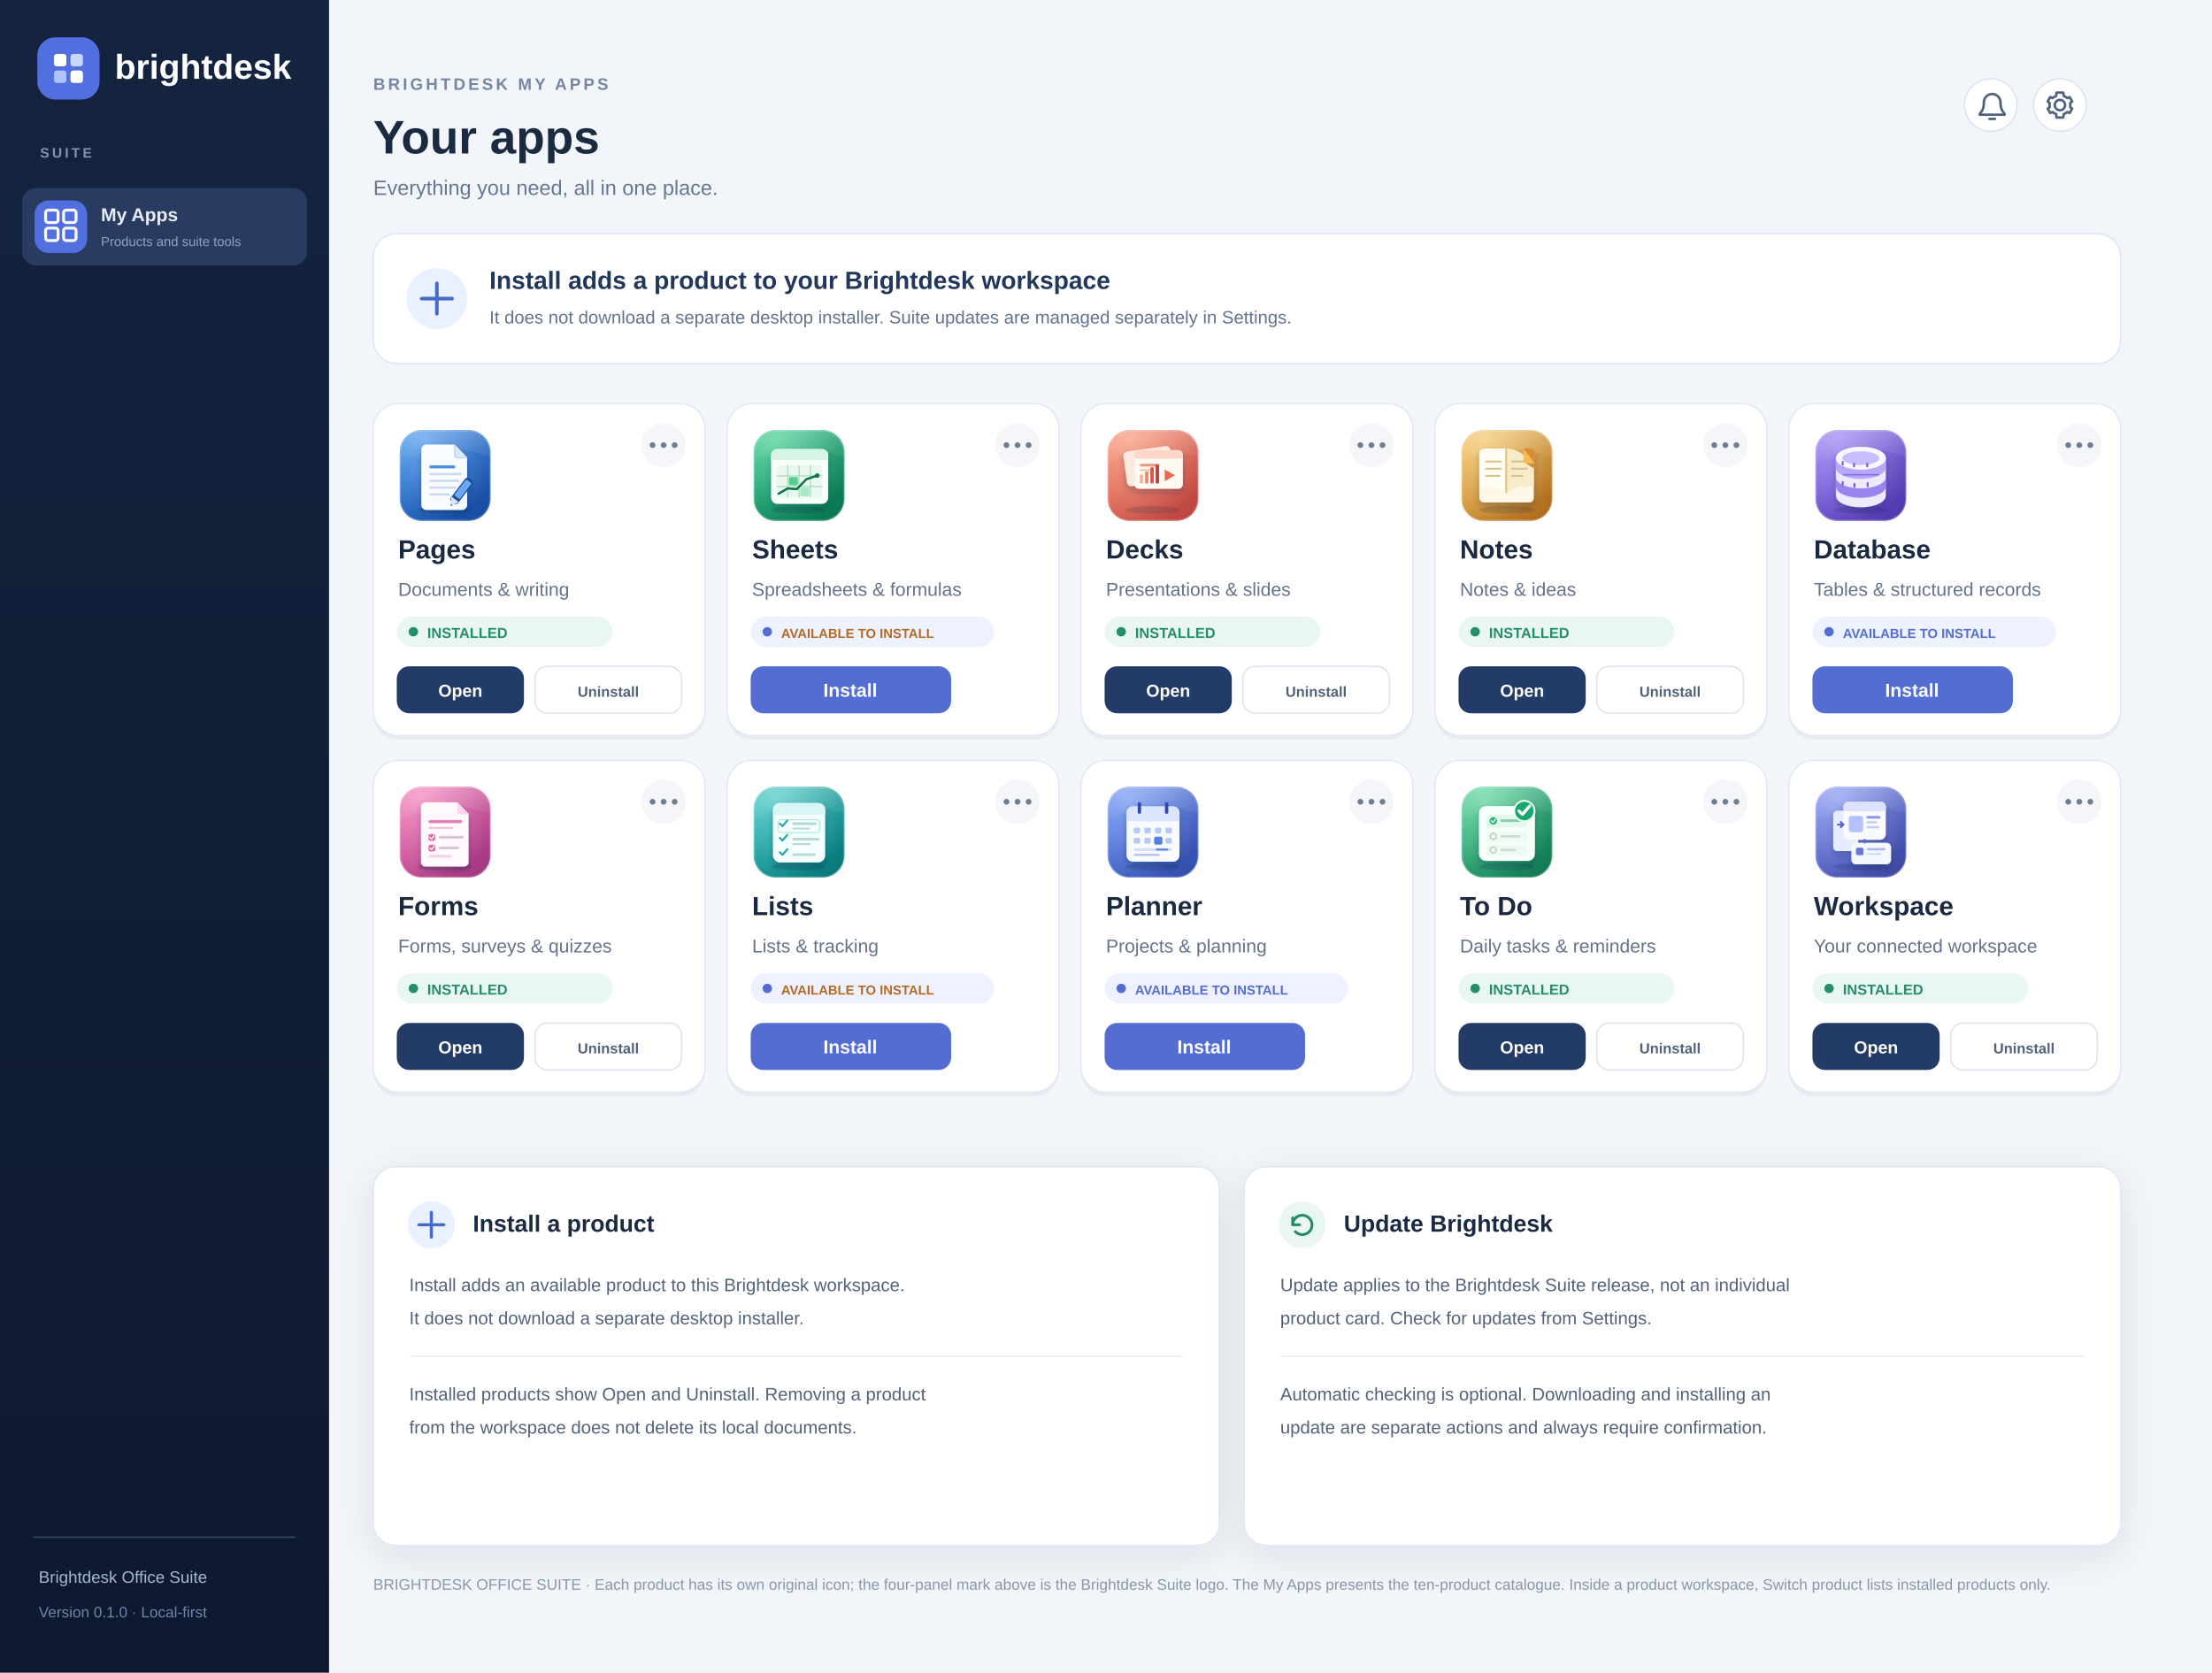
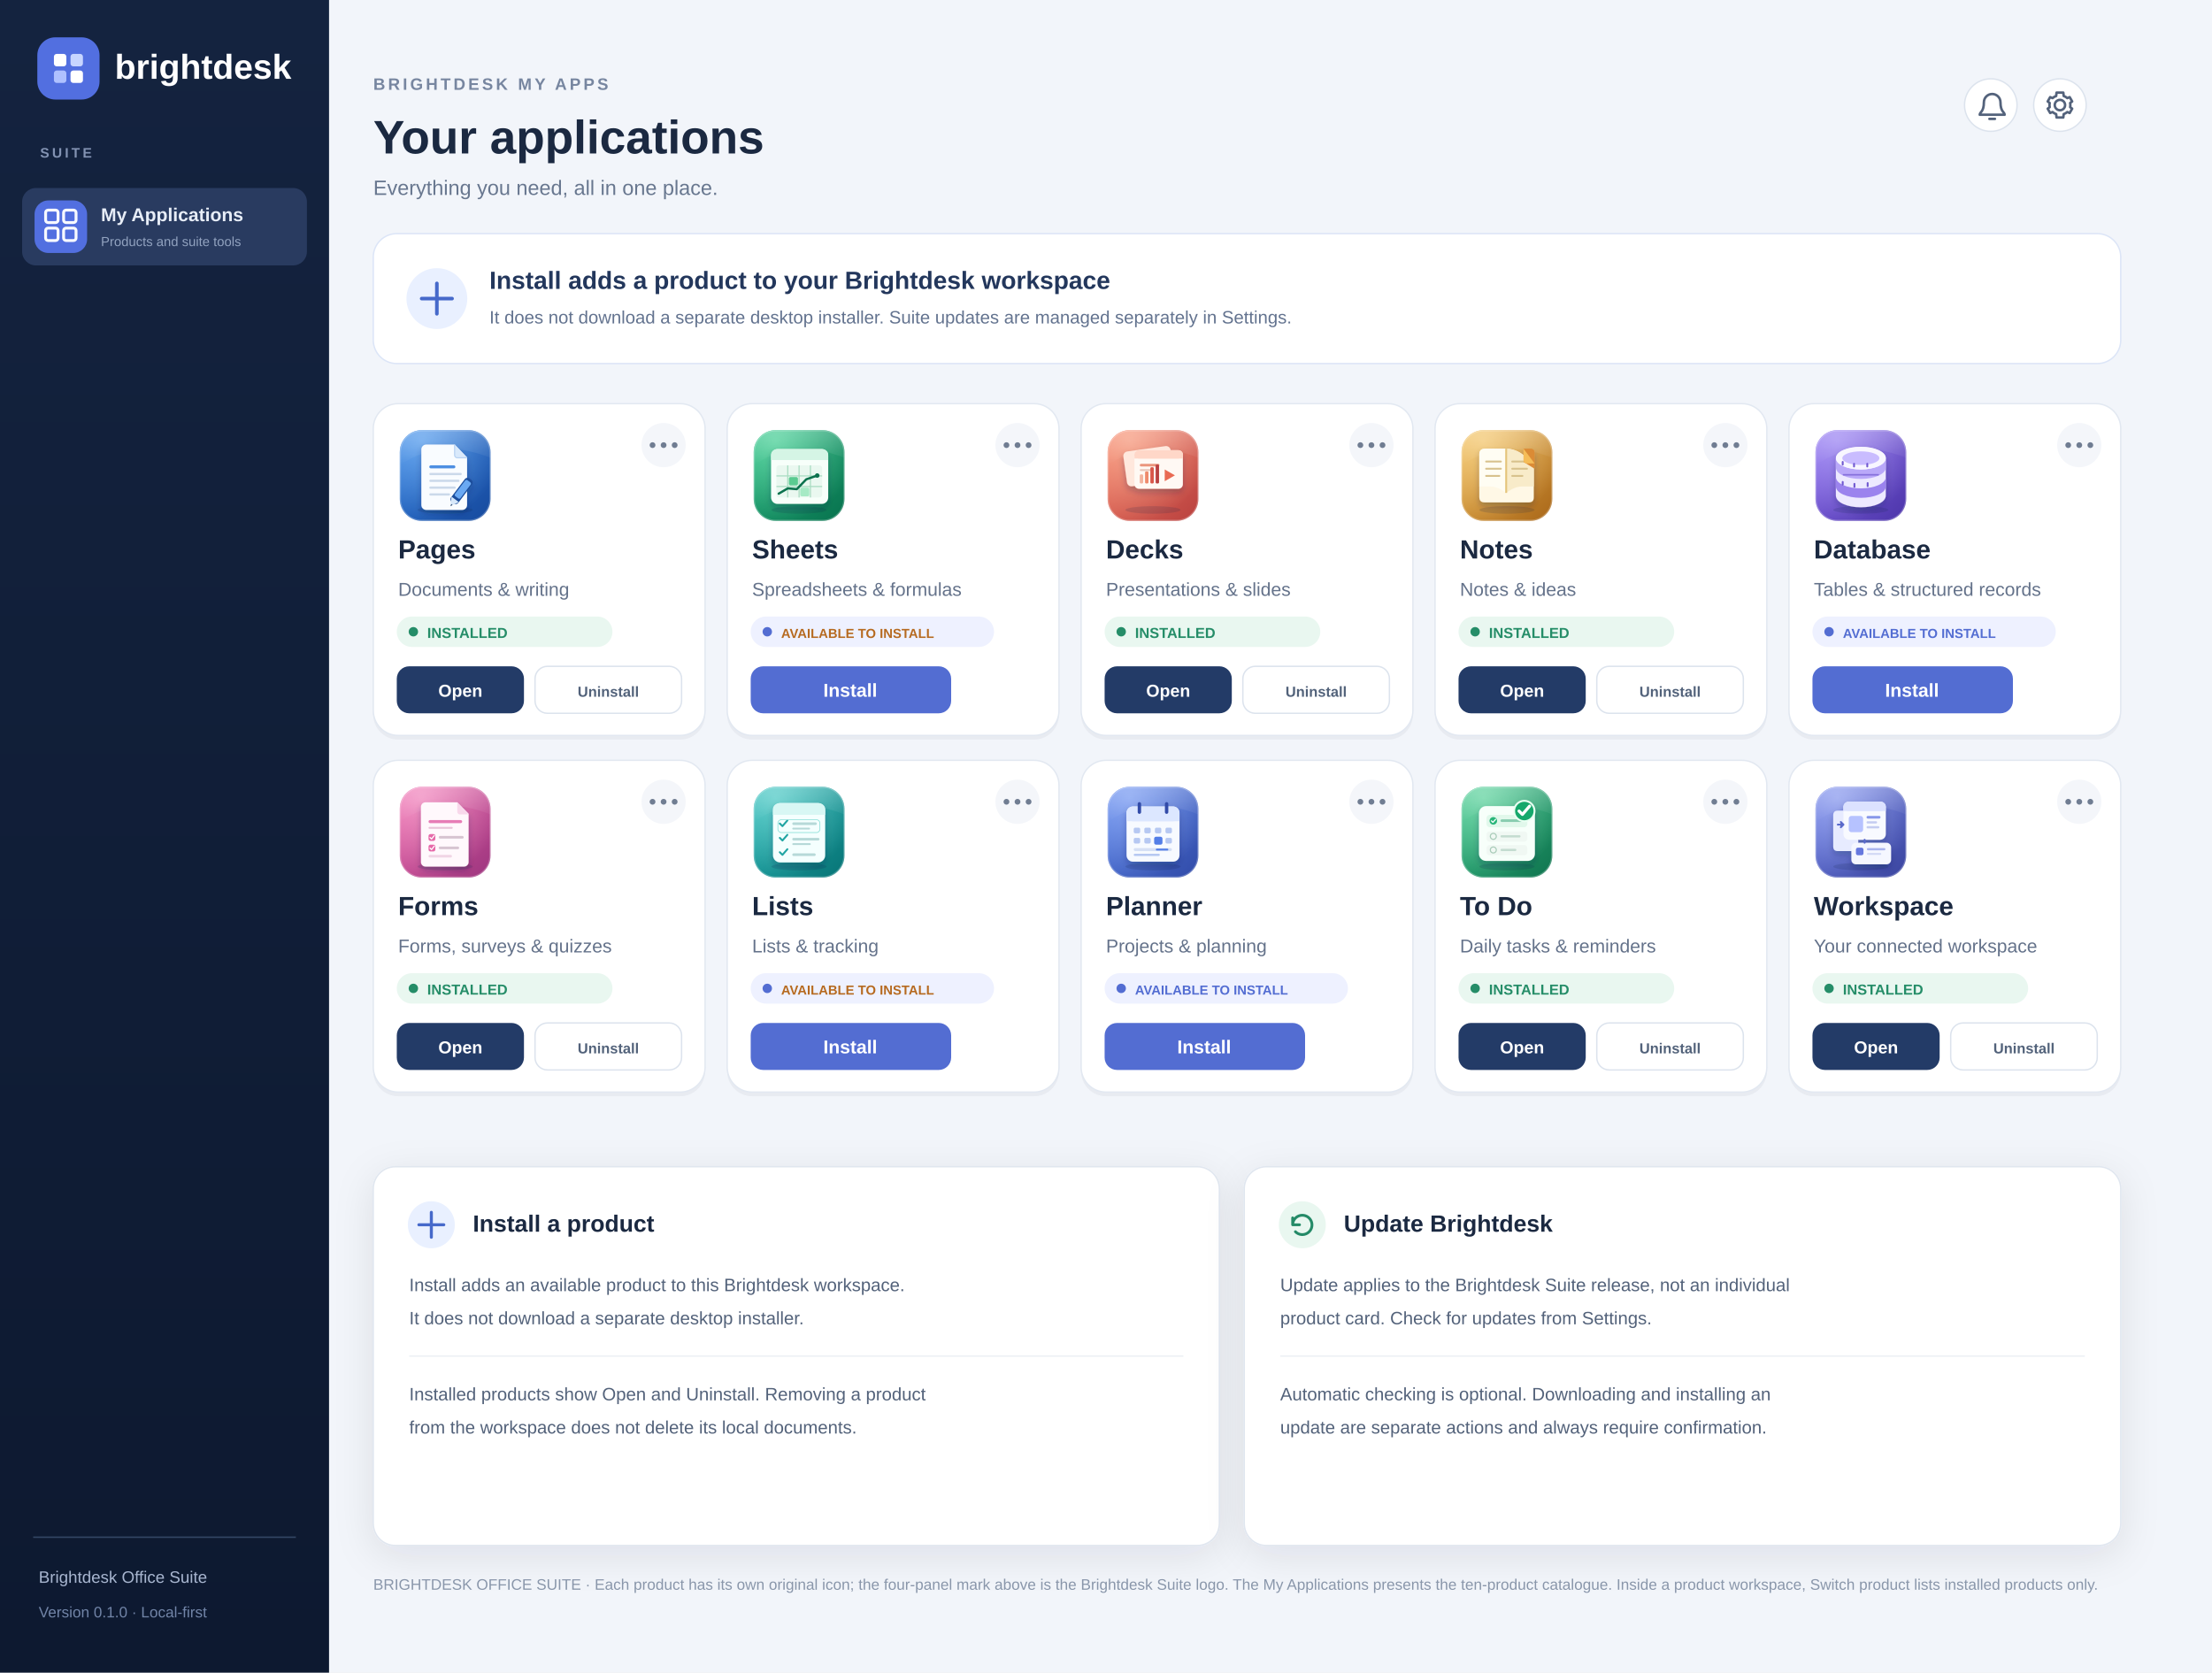
<svg xmlns="http://www.w3.org/2000/svg" width="1600" height="1210" viewBox="0 0 1600 1210" role="img" aria-labelledby="title desc">
  <defs>
    <linearGradient id="side" x1="0" y1="0" x2="0" y2="1">
      <stop stop-color="#14233F" />
      <stop offset="1" stop-color="#0D1930" />
    </linearGradient>
    <linearGradient id="banner" x1="0" y1="0" x2="1" y2="1">
      <stop stop-color="#E8F0FF" />
      <stop offset="1" stop-color="#F0ECFF" />
    </linearGradient>
    <filter id="shadow" x="-20%" y="-20%" width="140%" height="140%">
      <feDropShadow dx="0" dy="7" stdDeviation="14" flood-color="#1A2B4B" flood-opacity=".09" />
    </filter>
  </defs>
  <rect width="1600" height="1210" fill="#F2F5FA" />
  <rect width="238" height="1210" fill="url(#side)" />
  <rect x="27" y="27" width="45" height="45" rx="13" fill="#526FE0" />
  <rect x="39" y="39" width="9" height="9" rx="2" fill="#fff" />
  <rect x="51" y="39" width="9" height="9" rx="2" fill="#C7D5FF" />
  <rect x="39" y="51" width="9" height="9" rx="2" fill="#AFC1FF" />
  <rect x="51" y="51" width="9" height="9" rx="2" fill="#fff" />
  <text x="83" y="57" font-family="Arial, sans-serif" font-size="25" font-weight="700" fill="#FFFFFF">brightdesk</text>
  <text x="29" y="114" font-family="Arial, sans-serif" font-size="10" letter-spacing="2" font-weight="700" fill="#8292B2">SUITE</text>
-   <g id="sidebar-app-centre">
+   <g id="sidebar-applications">
    <rect x="16" y="136" width="206" height="56" rx="10" fill="#293B60" />
    <rect x="25" y="145" width="38" height="38" rx="10" fill="#526FE0" />
    <g fill="none" stroke="#F7F9FF" stroke-width="2.1">
      <rect x="33" y="152" width="9" height="9" rx="1.8" />
      <rect x="46" y="152" width="9" height="9" rx="1.8" />
      <rect x="33" y="165" width="9" height="9" rx="1.8" />
      <rect x="46" y="165" width="9" height="9" rx="1.8" />
    </g>
-     <text x="73" y="160" font-family="Arial, sans-serif" font-size="13.5" font-weight="700" fill="#E7EDF7">My Apps</text>
+     <text x="73" y="160" font-family="Arial, sans-serif" font-size="13.5" font-weight="700" fill="#E7EDF7">My Applications</text>
    <text x="73" y="178" font-family="Arial, sans-serif" font-size="9.5" fill="#91A2BF">Products and suite tools</text>
  </g>
  <path d="M24 1112h190" stroke="#344766" />
  <text x="28" y="1145" font-family="Arial, sans-serif" font-size="12" fill="#A8B6D0">Brightdesk Office Suite</text>
  <text x="28" y="1170" font-family="Arial, sans-serif" font-size="11" fill="#7184A7">Version 0.1.0 · Local-first</text>
  <text x="270" y="65" font-family="Arial, sans-serif" font-size="12" font-weight="700" letter-spacing="2" fill="#7786A0">BRIGHTDESK MY APPS</text>
-   <text x="270" y="111" font-family="Arial, sans-serif" font-size="34" font-weight="700" fill="#1B2941">Your apps</text>
+   <text x="270" y="111" font-family="Arial, sans-serif" font-size="34" font-weight="700" fill="#1B2941">Your applications</text>
  <text x="270" y="141" font-family="Arial, sans-serif" font-size="15" fill="#68778F">Everything you need, all in one place.</text>
  <circle cx="1440" cy="76" r="19" fill="#FFFFFF" stroke="#DCE3ED" />
  <g id="notifications-bell" transform="translate(1429 65)" fill="none" stroke="#53627B" stroke-width="1.8" stroke-linecap="round" stroke-linejoin="round">
    <path d="M18 9a6 6 0 0 0-12 0c0 7-3 7-3 9h18c0-2-3-2-3-9Z" />
    <path d="M10 21h4" />
  </g>
  <circle cx="1490" cy="76" r="19" fill="#FFFFFF" stroke="#DCE3ED" />
  <g id="settings-cogwheel" transform="translate(1478 64)" fill="none" stroke="#53627B" stroke-width="1.8" stroke-linecap="round" stroke-linejoin="round">
    <path d="M12 8.25a3.75 3.75 0 1 0 0 7.5 3.75 3.75 0 0 0 0-7.5Z" />
    <path d="M19.4 13.5a7.7 7.7 0 0 0 0-3l1.45-1.12-1.8-3.12-1.72.7a7.7 7.7 0 0 0-2.6-1.5L14.45 3h-4.9l-.28 2.46a7.7 7.7 0 0 0-2.6 1.5l-1.72-.7-1.8 3.12L4.6 10.5a7.7 7.7 0 0 0 0 3l-1.45 1.12 1.8 3.12 1.72-.7a7.7 7.7 0 0 0 2.6 1.5L9.55 21h4.9l.28-2.46a7.7 7.7 0 0 0 2.6-1.5l1.72.7 1.8-3.12L19.4 13.5Z" />
  </g>
  <rect x="270" y="169" width="1264" height="94" rx="17" fill="#FFFFFF" stroke="#DCE5F7" />
  <circle cx="316" cy="216" r="22" fill="#E9F0FF" />
  <path d="M316 205v22m-11-11h22" fill="none" stroke="#4669CA" stroke-width="2.6" stroke-linecap="round" />
  <text x="354" y="209" font-family="Arial, sans-serif" font-size="18" font-weight="700" fill="#23375C">Install adds a product to your Brightdesk workspace</text>
  <text x="354" y="234" font-family="Arial, sans-serif" font-size="13" fill="#63738F">It does not download a separate desktop installer. Suite updates are managed separately in Settings.</text>
  <g>
    <rect x="270" y="295" width="240" height="240" rx="18" fill="#14233F" opacity=".05" />
    <rect x="270" y="292" width="240" height="240" rx="18" fill="#FFFFFF" stroke="#E2E8F1" />
    <svg x="287" y="309" width="70" height="70" viewBox="0 0 256 256">
      <defs>
        <linearGradient id="pages-bg" x1="0" y1="0" x2="1" y2="1">
          <stop offset="0" stop-color="#2B76D8" />
          <stop offset="1" stop-color="#174A9D" />
        </linearGradient>
        <radialGradient id="pages-light" cx="24%" cy="12%" r="90%">
          <stop offset="0" stop-color="#8BC5FF" stop-opacity=".65" />
          <stop offset="1" stop-color="#8BC5FF" stop-opacity="0" />
        </radialGradient>
        <linearGradient id="pages-glass" x1="0" y1="0" x2="0" y2="1">
          <stop offset="0" stop-color="#fff" stop-opacity=".21" />
          <stop offset="1" stop-color="#fff" stop-opacity="0" />
        </linearGradient>
        <filter id="pages-shadow" x="-30%" y="-30%" width="160%" height="180%">
          <feDropShadow dx="0" dy="10" stdDeviation="9" flood-color="#10234A" flood-opacity=".24" />
        </filter>
      </defs>
      <rect x="8" y="8" width="240" height="240" rx="58" fill="url(#pages-bg)" />
      <rect x="8" y="8" width="240" height="240" rx="58" fill="url(#pages-light)" />
      <path d="M66 9h124a58 58 0 0 1 58 58v14C173 52 93 43 9 100V67A58 58 0 0 1 66 9z" fill="url(#pages-glass)" />
      <rect x="9.5" y="9.5" width="237" height="237" rx="56.5" fill="none" stroke="#fff" stroke-opacity=".26" stroke-width="3" />
      <ellipse cx="128" cy="219" rx="73" ry="10" fill="#10234A" opacity=".15" />
      <g filter="url(#pages-shadow)">
        <path d="M78 46h75l33 34v126a13 13 0 0 1-13 13H78a13 13 0 0 1-13-13V59a13 13 0 0 1 13-13z" fill="#F9FCFF" />
        <path d="M153 46v28a7 7 0 0 0 7 7h26z" fill="#D9E9FB" />
        <path d="M153 46v28a7 7 0 0 0 7 7h26" fill="none" stroke="#B7D2F2" stroke-width="3" />
        <rect x="86" y="101" width="69" height="8" rx="4" fill="#4D8FE2" />
        <rect x="86" y="121" width="86" height="6" rx="3" fill="#CBD9EA" />
        <rect x="86" y="139" width="80" height="6" rx="3" fill="#CBD9EA" />
        <rect x="86" y="157" width="70" height="6" rx="3" fill="#CBD9EA" />
        <rect x="86" y="175" width="55" height="6" rx="3" fill="#CBD9EA" />
        <g transform="rotate(37 171 171)">
          <rect x="158" y="130" width="24" height="78" rx="9" fill="#1C4E9C" />
          <rect x="161" y="137" width="18" height="53" rx="4" fill="#6BA9F3" />
          <path d="M158 197h24l-12 22z" fill="#D7E8FA" />
          <path d="M169 213h4l-2 6z" fill="#243D65" />
        </g>
      </g>
    </svg>
    <circle cx="480" cy="322" r="16" fill="#F4F6FA" />
    <circle cx="472" cy="322" r="2.1" fill="#707D92" />
    <circle cx="480" cy="322" r="2.1" fill="#707D92" />
    <circle cx="488" cy="322" r="2.1" fill="#707D92" />
    <text x="288" y="404" font-family="Arial, sans-serif" font-size="19" font-weight="700" fill="#1B2941">Pages</text>
    <text x="288" y="431" font-family="Arial, sans-serif" font-size="13.5" fill="#64728A">Documents &amp; writing</text>
    <rect x="287" y="446" width="156" height="22" rx="11" fill="#E9F7F0" />
    <circle cx="299" cy="457" r="3.4" fill="#258D68" />
    <text x="309" y="461.5" font-family="Arial, sans-serif" font-size="10.5" font-weight="700" fill="#258D68">INSTALLED</text>
    <rect x="287" y="482" width="92" height="34" rx="9" fill="#233B67" />
    <text x="333" y="504" text-anchor="middle" font-family="Arial, sans-serif" font-size="12.5" font-weight="700" fill="#FFFFFF">Open</text>
    <rect x="387" y="482" width="106" height="34" rx="9" fill="#FFFFFF" stroke="#DCE3ED" />
    <text x="440" y="504" text-anchor="middle" font-family="Arial, sans-serif" font-size="10.5" font-weight="700" fill="#52627A">Uninstall</text>
  </g>
  <g>
    <rect x="526" y="295" width="240" height="240" rx="18" fill="#14233F" opacity=".05" />
    <rect x="526" y="292" width="240" height="240" rx="18" fill="#FFFFFF" stroke="#E2E8F1" />
    <svg x="543" y="309" width="70" height="70" viewBox="0 0 256 256">
      <defs>
        <linearGradient id="sheets-bg" x1="0" y1="0" x2="1" y2="1">
          <stop offset="0" stop-color="#21AD78" />
          <stop offset="1" stop-color="#08724E" />
        </linearGradient>
        <radialGradient id="sheets-light" cx="24%" cy="12%" r="90%">
          <stop offset="0" stop-color="#83F0BF" stop-opacity=".65" />
          <stop offset="1" stop-color="#83F0BF" stop-opacity="0" />
        </radialGradient>
        <linearGradient id="sheets-glass" x1="0" y1="0" x2="0" y2="1">
          <stop offset="0" stop-color="#fff" stop-opacity=".21" />
          <stop offset="1" stop-color="#fff" stop-opacity="0" />
        </linearGradient>
        <filter id="sheets-shadow" x="-30%" y="-30%" width="160%" height="180%">
          <feDropShadow dx="0" dy="10" stdDeviation="9" flood-color="#10234A" flood-opacity=".24" />
        </filter>
      </defs>
      <rect x="8" y="8" width="240" height="240" rx="58" fill="url(#sheets-bg)" />
      <rect x="8" y="8" width="240" height="240" rx="58" fill="url(#sheets-light)" />
      <path d="M66 9h124a58 58 0 0 1 58 58v14C173 52 93 43 9 100V67A58 58 0 0 1 66 9z" fill="url(#sheets-glass)" />
      <rect x="9.5" y="9.5" width="237" height="237" rx="56.5" fill="none" stroke="#fff" stroke-opacity=".26" stroke-width="3" />
      <ellipse cx="128" cy="219" rx="73" ry="10" fill="#10234A" opacity=".15" />
      <g filter="url(#sheets-shadow)">
        <rect x="54" y="58" width="151" height="145" rx="17" fill="#F7FFFA" />
        <rect x="54" y="58" width="151" height="29" rx="17" fill="#D5F5E5" />
        <path d="M54 75v12h151V75" fill="#D5F5E5" />
        <rect x="68" y="101" width="121" height="85" rx="7" fill="#EAF8F0" />
        <path d="M98 101v85M128 101v85M158 101v85M68 129h121M68 157h121" stroke="#A9DCC1" stroke-width="3" />
        <rect x="101" y="132" width="24" height="22" rx="4" fill="#5ACB91" />
        <rect x="131" y="160" width="24" height="23" rx="4" fill="#A6EAC5" />
        <path d="M74 176l24-14 24 2 25-26 29-10" fill="none" stroke="#08724E" stroke-width="6" stroke-linecap="round" stroke-linejoin="round" />
        <circle cx="176" cy="128" r="6" fill="#08724E" />
      </g>
    </svg>
    <circle cx="736" cy="322" r="16" fill="#F4F6FA" />
    <circle cx="728" cy="322" r="2.1" fill="#707D92" />
    <circle cx="736" cy="322" r="2.1" fill="#707D92" />
    <circle cx="744" cy="322" r="2.1" fill="#707D92" />
    <text x="544" y="404" font-family="Arial, sans-serif" font-size="19" font-weight="700" fill="#1B2941">Sheets</text>
    <text x="544" y="431" font-family="Arial, sans-serif" font-size="13.5" fill="#64728A">Spreadsheets &amp; formulas</text>
    <rect x="543" y="446" width="176" height="22" rx="11" fill="#EEF1FF" />
    <circle cx="555" cy="457" r="3.4" fill="#536DD2" />
    <text x="565" y="461.5" font-family="Arial, sans-serif" font-size="9.5" font-weight="700" fill="#B66A20">AVAILABLE TO INSTALL</text>
    <rect x="543" y="482" width="145" height="34" rx="9" fill="#536DD2" />
    <text x="615" y="504" text-anchor="middle" font-family="Arial, sans-serif" font-size="13.5" font-weight="700" fill="#FFFFFF">Install</text>
  </g>
  <g>
    <rect x="782" y="295" width="240" height="240" rx="18" fill="#14233F" opacity=".05" />
    <rect x="782" y="292" width="240" height="240" rx="18" fill="#FFFFFF" stroke="#E2E8F1" />
    <svg x="799" y="309" width="70" height="70" viewBox="0 0 256 256">
      <defs>
        <linearGradient id="decks-bg" x1="0" y1="0" x2="1" y2="1">
          <stop offset="0" stop-color="#F17A62" />
          <stop offset="1" stop-color="#B9413F" />
        </linearGradient>
        <radialGradient id="decks-light" cx="24%" cy="12%" r="90%">
          <stop offset="0" stop-color="#FFC1A6" stop-opacity=".65" />
          <stop offset="1" stop-color="#FFC1A6" stop-opacity="0" />
        </radialGradient>
        <linearGradient id="decks-glass" x1="0" y1="0" x2="0" y2="1">
          <stop offset="0" stop-color="#fff" stop-opacity=".21" />
          <stop offset="1" stop-color="#fff" stop-opacity="0" />
        </linearGradient>
        <filter id="decks-shadow" x="-30%" y="-30%" width="160%" height="180%">
          <feDropShadow dx="0" dy="10" stdDeviation="9" flood-color="#10234A" flood-opacity=".24" />
        </filter>
      </defs>
      <rect x="8" y="8" width="240" height="240" rx="58" fill="url(#decks-bg)" />
      <rect x="8" y="8" width="240" height="240" rx="58" fill="url(#decks-light)" />
      <path d="M66 9h124a58 58 0 0 1 58 58v14C173 52 93 43 9 100V67A58 58 0 0 1 66 9z" fill="url(#decks-glass)" />
      <rect x="9.5" y="9.5" width="237" height="237" rx="56.5" fill="none" stroke="#fff" stroke-opacity=".26" stroke-width="3" />
      <ellipse cx="128" cy="219" rx="73" ry="10" fill="#10234A" opacity=".15" />
      <g filter="url(#decks-shadow)">
        <rect x="48" y="66" width="126" height="93" rx="12" fill="#FFE8DD" transform="rotate(-8 48 66)" />
        <rect x="79" y="61" width="128" height="102" rx="12" fill="#FFF9F4" />
        <rect x="79" y="61" width="128" height="22" rx="12" fill="#FFD7C8" />
        <path d="M79 72h128v11H79z" fill="#FFD7C8" />
        <rect x="93" y="97" width="52" height="7" rx="3.5" fill="#EB967D" />
        <rect x="93" y="111" width="38" height="5" rx="2.5" fill="#E8C6BA" />
        <path d="M159 143v-31l27 15.5z" fill="#E96B52" />
        <rect x="93" y="125" width="9" height="24" rx="3" fill="#F3B49F" />
        <rect x="107" y="117" width="9" height="32" rx="3" fill="#EE8A6C" />
        <rect x="121" y="106" width="9" height="43" rx="3" fill="#D95748" />
        <rect x="135" y="99" width="9" height="50" rx="3" fill="#B9413F" />
      </g>
    </svg>
    <circle cx="992" cy="322" r="16" fill="#F4F6FA" />
    <circle cx="984" cy="322" r="2.1" fill="#707D92" />
    <circle cx="992" cy="322" r="2.1" fill="#707D92" />
    <circle cx="1000" cy="322" r="2.1" fill="#707D92" />
    <text x="800" y="404" font-family="Arial, sans-serif" font-size="19" font-weight="700" fill="#1B2941">Decks</text>
    <text x="800" y="431" font-family="Arial, sans-serif" font-size="13.5" fill="#64728A">Presentations &amp; slides</text>
    <rect x="799" y="446" width="156" height="22" rx="11" fill="#E9F7F0" />
    <circle cx="811" cy="457" r="3.4" fill="#258D68" />
    <text x="821" y="461.5" font-family="Arial, sans-serif" font-size="10.5" font-weight="700" fill="#258D68">INSTALLED</text>
    <rect x="799" y="482" width="92" height="34" rx="9" fill="#233B67" />
    <text x="845" y="504" text-anchor="middle" font-family="Arial, sans-serif" font-size="12.5" font-weight="700" fill="#FFFFFF">Open</text>
    <rect x="899" y="482" width="106" height="34" rx="9" fill="#FFFFFF" stroke="#DCE3ED" />
    <text x="952" y="504" text-anchor="middle" font-family="Arial, sans-serif" font-size="10.5" font-weight="700" fill="#52627A">Uninstall</text>
  </g>
  <g>
    <rect x="1038" y="295" width="240" height="240" rx="18" fill="#14233F" opacity=".05" />
    <rect x="1038" y="292" width="240" height="240" rx="18" fill="#FFFFFF" stroke="#E2E8F1" />
    <svg x="1055" y="309" width="70" height="70" viewBox="0 0 256 256">
      <defs>
        <linearGradient id="notes-bg" x1="0" y1="0" x2="1" y2="1">
          <stop offset="0" stop-color="#EAB34F" />
          <stop offset="1" stop-color="#A96719" />
        </linearGradient>
        <radialGradient id="notes-light" cx="24%" cy="12%" r="90%">
          <stop offset="0" stop-color="#FFE2A0" stop-opacity=".65" />
          <stop offset="1" stop-color="#FFE2A0" stop-opacity="0" />
        </radialGradient>
        <linearGradient id="notes-glass" x1="0" y1="0" x2="0" y2="1">
          <stop offset="0" stop-color="#fff" stop-opacity=".21" />
          <stop offset="1" stop-color="#fff" stop-opacity="0" />
        </linearGradient>
        <filter id="notes-shadow" x="-30%" y="-30%" width="160%" height="180%">
          <feDropShadow dx="0" dy="10" stdDeviation="9" flood-color="#10234A" flood-opacity=".24" />
        </filter>
      </defs>
      <rect x="8" y="8" width="240" height="240" rx="58" fill="url(#notes-bg)" />
      <rect x="8" y="8" width="240" height="240" rx="58" fill="url(#notes-light)" />
      <path d="M66 9h124a58 58 0 0 1 58 58v14C173 52 93 43 9 100V67A58 58 0 0 1 66 9z" fill="url(#notes-glass)" />
      <rect x="9.5" y="9.5" width="237" height="237" rx="56.5" fill="none" stroke="#fff" stroke-opacity=".26" stroke-width="3" />
      <ellipse cx="128" cy="219" rx="73" ry="10" fill="#10234A" opacity=".15" />
      <g filter="url(#notes-shadow)">
        <path d="M55 72q0-15 15-15h55q26 0 48 18l26 20v91q0 13-13 13H69q-14 0-14-14z" fill="#FFF8E6" />
        <path d="M126 57v117q-22-17-42-17H55V72q0-15 15-15z" fill="#FFFDF3" />
        <path d="M126 57v117q22-17 42-17h31V95l-26-20q-22-18-47-18z" fill="#F8EBC9" />
        <path d="M126 57v117" stroke="#E5C47A" stroke-width="5" />
        <path d="M73 91h39M73 110h39M73 129h35M142 91h39M142 110h39M142 129h27" stroke="#D8C28D" stroke-width="5" stroke-linecap="round" />
        <path d="M172 57h20a9 9 0 0 1 9 9v44l-29-18z" fill="#DB8B36" />
        <path d="M172 57v31a8 8 0 0 0 8 8h21" fill="#F5BD58" />
      </g>
    </svg>
    <circle cx="1248" cy="322" r="16" fill="#F4F6FA" />
    <circle cx="1240" cy="322" r="2.1" fill="#707D92" />
    <circle cx="1248" cy="322" r="2.1" fill="#707D92" />
    <circle cx="1256" cy="322" r="2.1" fill="#707D92" />
    <text x="1056" y="404" font-family="Arial, sans-serif" font-size="19" font-weight="700" fill="#1B2941">Notes</text>
    <text x="1056" y="431" font-family="Arial, sans-serif" font-size="13.5" fill="#64728A">Notes &amp; ideas</text>
    <rect x="1055" y="446" width="156" height="22" rx="11" fill="#E9F7F0" />
    <circle cx="1067" cy="457" r="3.4" fill="#258D68" />
    <text x="1077" y="461.5" font-family="Arial, sans-serif" font-size="10.5" font-weight="700" fill="#258D68">INSTALLED</text>
    <rect x="1055" y="482" width="92" height="34" rx="9" fill="#233B67" />
    <text x="1101" y="504" text-anchor="middle" font-family="Arial, sans-serif" font-size="12.5" font-weight="700" fill="#FFFFFF">Open</text>
    <rect x="1155" y="482" width="106" height="34" rx="9" fill="#FFFFFF" stroke="#DCE3ED" />
    <text x="1208" y="504" text-anchor="middle" font-family="Arial, sans-serif" font-size="10.5" font-weight="700" fill="#52627A">Uninstall</text>
  </g>
  <g>
    <rect x="1294" y="295" width="240" height="240" rx="18" fill="#14233F" opacity=".05" />
    <rect x="1294" y="292" width="240" height="240" rx="18" fill="#FFFFFF" stroke="#E2E8F1" />
    <svg x="1311" y="309" width="70" height="70" viewBox="0 0 256 256">
      <defs>
        <linearGradient id="database-bg" x1="0" y1="0" x2="1" y2="1">
          <stop offset="0" stop-color="#8666E9" />
          <stop offset="1" stop-color="#4C35A9" />
        </linearGradient>
        <radialGradient id="database-light" cx="24%" cy="12%" r="90%">
          <stop offset="0" stop-color="#C0B2FF" stop-opacity=".65" />
          <stop offset="1" stop-color="#C0B2FF" stop-opacity="0" />
        </radialGradient>
        <linearGradient id="database-glass" x1="0" y1="0" x2="0" y2="1">
          <stop offset="0" stop-color="#fff" stop-opacity=".21" />
          <stop offset="1" stop-color="#fff" stop-opacity="0" />
        </linearGradient>
        <filter id="database-shadow" x="-30%" y="-30%" width="160%" height="180%">
          <feDropShadow dx="0" dy="10" stdDeviation="9" flood-color="#10234A" flood-opacity=".24" />
        </filter>
      </defs>
      <rect x="8" y="8" width="240" height="240" rx="58" fill="url(#database-bg)" />
      <rect x="8" y="8" width="240" height="240" rx="58" fill="url(#database-light)" />
      <path d="M66 9h124a58 58 0 0 1 58 58v14C173 52 93 43 9 100V67A58 58 0 0 1 66 9z" fill="url(#database-glass)" />
      <rect x="9.5" y="9.5" width="237" height="237" rx="56.5" fill="none" stroke="#fff" stroke-opacity=".26" stroke-width="3" />
      <ellipse cx="128" cy="219" rx="73" ry="10" fill="#10234A" opacity=".15" />
      <g filter="url(#database-shadow)">
        <path d="M62 82c0-17 30-30 66-30s66 13 66 30v99c0 18-30 31-66 31s-66-13-66-31z" fill="#EDE9FF" />
        <path d="M62 82c0 17 30 30 66 30s66-13 66-30v25c0 17-30 30-66 30s-66-13-66-30z" fill="#B9A8F9" />
        <path d="M62 132c0 17 30 30 66 30s66-13 66-30v25c0 17-30 30-66 30s-66-13-66-30z" fill="#9B83EE" />
        <ellipse cx="128" cy="82" rx="66" ry="30" fill="#F8F6FF" />
        <ellipse cx="128" cy="82" rx="49" ry="18" fill="#C9BCFF" />
        <path d="M80 92v7m30-2v7m35-7v7m-65 41v7m31-2v8m35-10v8" stroke="#7058D0" stroke-width="5" stroke-linecap="round" />
        <path d="M82 126h92" stroke="#7158CF" stroke-width="4" stroke-linecap="round" opacity=".7" />
      </g>
    </svg>
    <circle cx="1504" cy="322" r="16" fill="#F4F6FA" />
    <circle cx="1496" cy="322" r="2.1" fill="#707D92" />
    <circle cx="1504" cy="322" r="2.1" fill="#707D92" />
    <circle cx="1512" cy="322" r="2.1" fill="#707D92" />
    <text x="1312" y="404" font-family="Arial, sans-serif" font-size="19" font-weight="700" fill="#1B2941">Database</text>
    <text x="1312" y="431" font-family="Arial, sans-serif" font-size="13.5" fill="#64728A">Tables &amp; structured records</text>
    <rect x="1311" y="446" width="176" height="22" rx="11" fill="#EEF1FF" />
    <circle cx="1323" cy="457" r="3.4" fill="#536DD2" />
    <text x="1333" y="461.5" font-family="Arial, sans-serif" font-size="9.5" font-weight="700" fill="#536DD2">AVAILABLE TO INSTALL</text>
    <rect x="1311" y="482" width="145" height="34" rx="9" fill="#536DD2" />
    <text x="1383" y="504" text-anchor="middle" font-family="Arial, sans-serif" font-size="13.5" font-weight="700" fill="#FFFFFF">Install</text>
  </g>
  <g>
    <rect x="270" y="553" width="240" height="240" rx="18" fill="#14233F" opacity=".05" />
    <rect x="270" y="550" width="240" height="240" rx="18" fill="#FFFFFF" stroke="#E2E8F1" />
    <svg x="287" y="567" width="70" height="70" viewBox="0 0 256 256">
      <defs>
        <linearGradient id="forms-bg" x1="0" y1="0" x2="1" y2="1">
          <stop offset="0" stop-color="#E65FA5" />
          <stop offset="1" stop-color="#9D367F" />
        </linearGradient>
        <radialGradient id="forms-light" cx="24%" cy="12%" r="90%">
          <stop offset="0" stop-color="#FFB6DA" stop-opacity=".65" />
          <stop offset="1" stop-color="#FFB6DA" stop-opacity="0" />
        </radialGradient>
        <linearGradient id="forms-glass" x1="0" y1="0" x2="0" y2="1">
          <stop offset="0" stop-color="#fff" stop-opacity=".21" />
          <stop offset="1" stop-color="#fff" stop-opacity="0" />
        </linearGradient>
        <filter id="forms-shadow" x="-30%" y="-30%" width="160%" height="180%">
          <feDropShadow dx="0" dy="10" stdDeviation="9" flood-color="#10234A" flood-opacity=".24" />
        </filter>
      </defs>
      <rect x="8" y="8" width="240" height="240" rx="58" fill="url(#forms-bg)" />
      <rect x="8" y="8" width="240" height="240" rx="58" fill="url(#forms-light)" />
      <path d="M66 9h124a58 58 0 0 1 58 58v14C173 52 93 43 9 100V67A58 58 0 0 1 66 9z" fill="url(#forms-glass)" />
      <rect x="9.5" y="9.5" width="237" height="237" rx="56.5" fill="none" stroke="#fff" stroke-opacity=".26" stroke-width="3" />
      <ellipse cx="128" cy="219" rx="73" ry="10" fill="#10234A" opacity=".15" />
      <g filter="url(#forms-shadow)">
        <path d="M76 49h84l30 30v128a12 12 0 0 1-12 12H76a12 12 0 0 1-12-12V61a12 12 0 0 1 12-12z" fill="#FFF8FC" />
        <path d="M160 49v25a7 7 0 0 0 7 7h23" fill="#F8D8EB" />
        <rect x="84" y="96" width="89" height="8" rx="4" fill="#E77CB6" />
        <rect x="84" y="114" width="64" height="5" rx="2.5" fill="#E9C3D8" />
        <g>
          <rect x="84" y="133" width="18" height="18" rx="5" fill="#E66AA9" />
          <path d="m88 142 4 4 7-9" fill="none" stroke="#fff" stroke-width="3" stroke-linecap="round" stroke-linejoin="round" />
          <rect x="111" y="138" width="66" height="7" rx="3.5" fill="#D7C4D1" />
          <rect x="84" y="161" width="18" height="18" rx="5" fill="#E66AA9" />
          <path d="m88 170 4 4 7-9" fill="none" stroke="#fff" stroke-width="3" stroke-linecap="round" stroke-linejoin="round" />
          <rect x="111" y="166" width="54" height="7" rx="3.5" fill="#D7C4D1" />
        </g>
        <rect x="84" y="188" width="62" height="7" rx="3.5" fill="#F1D5E5" />
      </g>
    </svg>
    <circle cx="480" cy="580" r="16" fill="#F4F6FA" />
    <circle cx="472" cy="580" r="2.1" fill="#707D92" />
    <circle cx="480" cy="580" r="2.1" fill="#707D92" />
    <circle cx="488" cy="580" r="2.1" fill="#707D92" />
    <text x="288" y="662" font-family="Arial, sans-serif" font-size="19" font-weight="700" fill="#1B2941">Forms</text>
    <text x="288" y="689" font-family="Arial, sans-serif" font-size="13.5" fill="#64728A">Forms, surveys &amp; quizzes</text>
    <rect x="287" y="704" width="156" height="22" rx="11" fill="#E9F7F0" />
    <circle cx="299" cy="715" r="3.4" fill="#258D68" />
    <text x="309" y="719.5" font-family="Arial, sans-serif" font-size="10.5" font-weight="700" fill="#258D68">INSTALLED</text>
    <rect x="287" y="740" width="92" height="34" rx="9" fill="#233B67" />
    <text x="333" y="762" text-anchor="middle" font-family="Arial, sans-serif" font-size="12.5" font-weight="700" fill="#FFFFFF">Open</text>
    <rect x="387" y="740" width="106" height="34" rx="9" fill="#FFFFFF" stroke="#DCE3ED" />
    <text x="440" y="762" text-anchor="middle" font-family="Arial, sans-serif" font-size="10.5" font-weight="700" fill="#52627A">Uninstall</text>
  </g>
  <g>
    <rect x="526" y="553" width="240" height="240" rx="18" fill="#14233F" opacity=".05" />
    <rect x="526" y="550" width="240" height="240" rx="18" fill="#FFFFFF" stroke="#E2E8F1" />
    <svg x="543" y="567" width="70" height="70" viewBox="0 0 256 256">
      <defs>
        <linearGradient id="lists-bg" x1="0" y1="0" x2="1" y2="1">
          <stop offset="0" stop-color="#21AFAF" />
          <stop offset="1" stop-color="#087476" />
        </linearGradient>
        <radialGradient id="lists-light" cx="24%" cy="12%" r="90%">
          <stop offset="0" stop-color="#8CE7E2" stop-opacity=".65" />
          <stop offset="1" stop-color="#8CE7E2" stop-opacity="0" />
        </radialGradient>
        <linearGradient id="lists-glass" x1="0" y1="0" x2="0" y2="1">
          <stop offset="0" stop-color="#fff" stop-opacity=".21" />
          <stop offset="1" stop-color="#fff" stop-opacity="0" />
        </linearGradient>
        <filter id="lists-shadow" x="-30%" y="-30%" width="160%" height="180%">
          <feDropShadow dx="0" dy="10" stdDeviation="9" flood-color="#10234A" flood-opacity=".24" />
        </filter>
      </defs>
      <rect x="8" y="8" width="240" height="240" rx="58" fill="url(#lists-bg)" />
      <rect x="8" y="8" width="240" height="240" rx="58" fill="url(#lists-light)" />
      <path d="M66 9h124a58 58 0 0 1 58 58v14C173 52 93 43 9 100V67A58 58 0 0 1 66 9z" fill="url(#lists-glass)" />
      <rect x="9.5" y="9.5" width="237" height="237" rx="56.5" fill="none" stroke="#fff" stroke-opacity=".26" stroke-width="3" />
      <ellipse cx="128" cy="219" rx="73" ry="10" fill="#10234A" opacity=".15" />
      <g filter="url(#lists-shadow)">
        <rect x="59" y="51" width="138" height="157" rx="19" fill="#F4FFFE" />
        <rect x="59" y="51" width="138" height="31" rx="19" fill="#D8F7F4" />
        <path d="M59 70h138v12H59z" fill="#D8F7F4" />
        <g fill="none" stroke="#20A5A3" stroke-width="5" stroke-linecap="round" stroke-linejoin="round">
          <path d="m77 105 7 7 13-15m-20 46 7 7 13-15m-20 46 7 7 13-15" />
        </g>
        <g fill="#B6D9D8">
          <rect x="110" y="102" width="65" height="7" rx="3.5" />
          <rect x="110" y="116" width="47" height="5" rx="2.5" />
          <rect x="110" y="143" width="72" height="7" rx="3.5" />
          <rect x="110" y="157" width="49" height="5" rx="2.5" />
          <rect x="110" y="184" width="62" height="7" rx="3.5" />
        </g>
        <rect x="72" y="95" width="111" height="34" rx="9" fill="none" stroke="#8FE0DA" stroke-width="2" />
      </g>
    </svg>
    <circle cx="736" cy="580" r="16" fill="#F4F6FA" />
    <circle cx="728" cy="580" r="2.1" fill="#707D92" />
    <circle cx="736" cy="580" r="2.1" fill="#707D92" />
    <circle cx="744" cy="580" r="2.1" fill="#707D92" />
    <text x="544" y="662" font-family="Arial, sans-serif" font-size="19" font-weight="700" fill="#1B2941">Lists</text>
    <text x="544" y="689" font-family="Arial, sans-serif" font-size="13.5" fill="#64728A">Lists &amp; tracking</text>
    <rect x="543" y="704" width="176" height="22" rx="11" fill="#EEF1FF" />
    <circle cx="555" cy="715" r="3.4" fill="#536DD2" />
    <text x="565" y="719.5" font-family="Arial, sans-serif" font-size="9.5" font-weight="700" fill="#B66A20">AVAILABLE TO INSTALL</text>
    <rect x="543" y="740" width="145" height="34" rx="9" fill="#536DD2" />
    <text x="615" y="762" text-anchor="middle" font-family="Arial, sans-serif" font-size="13.5" font-weight="700" fill="#FFFFFF">Install</text>
  </g>
  <g>
    <rect x="782" y="553" width="240" height="240" rx="18" fill="#14233F" opacity=".05" />
    <rect x="782" y="550" width="240" height="240" rx="18" fill="#FFFFFF" stroke="#E2E8F1" />
    <svg x="799" y="567" width="70" height="70" viewBox="0 0 256 256">
      <defs>
        <linearGradient id="planner-bg" x1="0" y1="0" x2="1" y2="1">
          <stop offset="0" stop-color="#567FE5" />
          <stop offset="1" stop-color="#314BA8" />
        </linearGradient>
        <radialGradient id="planner-light" cx="24%" cy="12%" r="90%">
          <stop offset="0" stop-color="#A7C0FF" stop-opacity=".65" />
          <stop offset="1" stop-color="#A7C0FF" stop-opacity="0" />
        </radialGradient>
        <linearGradient id="planner-glass" x1="0" y1="0" x2="0" y2="1">
          <stop offset="0" stop-color="#fff" stop-opacity=".21" />
          <stop offset="1" stop-color="#fff" stop-opacity="0" />
        </linearGradient>
        <filter id="planner-shadow" x="-30%" y="-30%" width="160%" height="180%">
          <feDropShadow dx="0" dy="10" stdDeviation="9" flood-color="#10234A" flood-opacity=".24" />
        </filter>
      </defs>
      <rect x="8" y="8" width="240" height="240" rx="58" fill="url(#planner-bg)" />
      <rect x="8" y="8" width="240" height="240" rx="58" fill="url(#planner-light)" />
      <path d="M66 9h124a58 58 0 0 1 58 58v14C173 52 93 43 9 100V67A58 58 0 0 1 66 9z" fill="url(#planner-glass)" />
      <rect x="9.5" y="9.5" width="237" height="237" rx="56.5" fill="none" stroke="#fff" stroke-opacity=".26" stroke-width="3" />
      <ellipse cx="128" cy="219" rx="73" ry="10" fill="#10234A" opacity=".15" />
      <g filter="url(#planner-shadow)">
        <rect x="58" y="60" width="140" height="146" rx="17" fill="#F7FAFF" />
        <rect x="58" y="60" width="140" height="39" rx="17" fill="#DCE7FF" />
        <path d="M58 82h140v17H58z" fill="#DCE7FF" />
        <path d="M92 53v22m72-22v22" stroke="#314BA8" stroke-width="9" stroke-linecap="round" />
        <g fill="#B6C8F2">
          <rect x="77" y="116" width="17" height="15" rx="4" />
          <rect x="105" y="116" width="17" height="15" rx="4" />
          <rect x="133" y="116" width="17" height="15" rx="4" />
          <rect x="161" y="116" width="17" height="15" rx="4" />
          <rect x="77" y="143" width="17" height="15" rx="4" />
          <rect x="105" y="143" width="17" height="15" rx="4" />
          <rect x="161" y="143" width="17" height="15" rx="4" />
        </g>
        <rect x="131" y="140" width="22" height="21" rx="5" fill="#537EE7" />
        <rect x="77" y="170" width="101" height="8" rx="4" fill="#D6E0F5" />
        <rect x="77" y="185" width="69" height="6" rx="3" fill="#B6C8F2" />
        <path d="M138 174h28" stroke="#537EE7" stroke-width="5" stroke-linecap="round" />
      </g>
    </svg>
    <circle cx="992" cy="580" r="16" fill="#F4F6FA" />
    <circle cx="984" cy="580" r="2.1" fill="#707D92" />
    <circle cx="992" cy="580" r="2.1" fill="#707D92" />
    <circle cx="1000" cy="580" r="2.1" fill="#707D92" />
    <text x="800" y="662" font-family="Arial, sans-serif" font-size="19" font-weight="700" fill="#1B2941">Planner</text>
    <text x="800" y="689" font-family="Arial, sans-serif" font-size="13.5" fill="#64728A">Projects &amp; planning</text>
    <rect x="799" y="704" width="176" height="22" rx="11" fill="#EEF1FF" />
    <circle cx="811" cy="715" r="3.4" fill="#536DD2" />
    <text x="821" y="719.5" font-family="Arial, sans-serif" font-size="9.5" font-weight="700" fill="#536DD2">AVAILABLE TO INSTALL</text>
    <rect x="799" y="740" width="145" height="34" rx="9" fill="#536DD2" />
    <text x="871" y="762" text-anchor="middle" font-family="Arial, sans-serif" font-size="13.5" font-weight="700" fill="#FFFFFF">Install</text>
  </g>
  <g>
    <rect x="1038" y="553" width="240" height="240" rx="18" fill="#14233F" opacity=".05" />
    <rect x="1038" y="550" width="240" height="240" rx="18" fill="#FFFFFF" stroke="#E2E8F1" />
    <svg x="1055" y="567" width="70" height="70" viewBox="0 0 256 256">
      <defs>
        <linearGradient id="to-do-bg" x1="0" y1="0" x2="1" y2="1">
          <stop offset="0" stop-color="#32B981" />
          <stop offset="1" stop-color="#10744F" />
        </linearGradient>
        <radialGradient id="to-do-light" cx="24%" cy="12%" r="90%">
          <stop offset="0" stop-color="#9CF0C7" stop-opacity=".65" />
          <stop offset="1" stop-color="#9CF0C7" stop-opacity="0" />
        </radialGradient>
        <linearGradient id="to-do-glass" x1="0" y1="0" x2="0" y2="1">
          <stop offset="0" stop-color="#fff" stop-opacity=".21" />
          <stop offset="1" stop-color="#fff" stop-opacity="0" />
        </linearGradient>
        <filter id="to-do-shadow" x="-30%" y="-30%" width="160%" height="180%">
          <feDropShadow dx="0" dy="10" stdDeviation="9" flood-color="#10234A" flood-opacity=".24" />
        </filter>
      </defs>
      <rect x="8" y="8" width="240" height="240" rx="58" fill="url(#to-do-bg)" />
      <rect x="8" y="8" width="240" height="240" rx="58" fill="url(#to-do-light)" />
      <path d="M66 9h124a58 58 0 0 1 58 58v14C173 52 93 43 9 100V67A58 58 0 0 1 66 9z" fill="url(#to-do-glass)" />
      <rect x="9.5" y="9.5" width="237" height="237" rx="56.5" fill="none" stroke="#fff" stroke-opacity=".26" stroke-width="3" />
      <ellipse cx="128" cy="219" rx="73" ry="10" fill="#10234A" opacity=".15" />
      <g filter="url(#to-do-shadow)">
        <rect x="54" y="59" width="148" height="145" rx="19" fill="#F7FFFA" />
        <rect x="74" y="82" width="108" height="33" rx="9" fill="#E1F8EB" />
        <circle cx="92" cy="98" r="10" fill="#29B67A" />
        <path d="m87 98 4 4 7-8" fill="none" stroke="#fff" stroke-width="3" stroke-linecap="round" stroke-linejoin="round" />
        <rect x="111" y="94" width="57" height="7" rx="3.5" fill="#88CDB0" />
        <rect x="74" y="126" width="108" height="27" rx="8" fill="#F0F8F3" />
        <circle cx="92" cy="139" r="8" fill="none" stroke="#A9CCB9" stroke-width="3" />
        <rect x="111" y="136" width="53" height="6" rx="3" fill="#C4DCD0" />
        <rect x="74" y="162" width="108" height="27" rx="8" fill="#F0F8F3" />
        <circle cx="92" cy="175" r="8" fill="none" stroke="#A9CCB9" stroke-width="3" />
        <rect x="111" y="172" width="42" height="6" rx="3" fill="#C4DCD0" />
        <circle cx="174" cy="72" r="27" fill="#19A86C" stroke="#E9FFF2" stroke-width="5" />
        <path d="m160 72 9 9 19-22" fill="none" stroke="#fff" stroke-width="8" stroke-linecap="round" stroke-linejoin="round" />
      </g>
    </svg>
    <circle cx="1248" cy="580" r="16" fill="#F4F6FA" />
    <circle cx="1240" cy="580" r="2.1" fill="#707D92" />
    <circle cx="1248" cy="580" r="2.1" fill="#707D92" />
    <circle cx="1256" cy="580" r="2.1" fill="#707D92" />
    <text x="1056" y="662" font-family="Arial, sans-serif" font-size="19" font-weight="700" fill="#1B2941">To Do</text>
    <text x="1056" y="689" font-family="Arial, sans-serif" font-size="13.5" fill="#64728A">Daily tasks &amp; reminders</text>
    <rect x="1055" y="704" width="156" height="22" rx="11" fill="#E9F7F0" />
    <circle cx="1067" cy="715" r="3.4" fill="#258D68" />
    <text x="1077" y="719.5" font-family="Arial, sans-serif" font-size="10.5" font-weight="700" fill="#258D68">INSTALLED</text>
    <rect x="1055" y="740" width="92" height="34" rx="9" fill="#233B67" />
    <text x="1101" y="762" text-anchor="middle" font-family="Arial, sans-serif" font-size="12.5" font-weight="700" fill="#FFFFFF">Open</text>
    <rect x="1155" y="740" width="106" height="34" rx="9" fill="#FFFFFF" stroke="#DCE3ED" />
    <text x="1208" y="762" text-anchor="middle" font-family="Arial, sans-serif" font-size="10.5" font-weight="700" fill="#52627A">Uninstall</text>
  </g>
  <g>
    <rect x="1294" y="553" width="240" height="240" rx="18" fill="#14233F" opacity=".05" />
    <rect x="1294" y="550" width="240" height="240" rx="18" fill="#FFFFFF" stroke="#E2E8F1" />
    <svg x="1311" y="567" width="70" height="70" viewBox="0 0 256 256">
      <defs>
        <linearGradient id="workspace-bg" x1="0" y1="0" x2="1" y2="1">
          <stop offset="0" stop-color="#6778DF" />
          <stop offset="1" stop-color="#3B459F" />
        </linearGradient>
        <radialGradient id="workspace-light" cx="24%" cy="12%" r="90%">
          <stop offset="0" stop-color="#B7C4FF" stop-opacity=".65" />
          <stop offset="1" stop-color="#B7C4FF" stop-opacity="0" />
        </radialGradient>
        <linearGradient id="workspace-glass" x1="0" y1="0" x2="0" y2="1">
          <stop offset="0" stop-color="#fff" stop-opacity=".21" />
          <stop offset="1" stop-color="#fff" stop-opacity="0" />
        </linearGradient>
        <filter id="workspace-shadow" x="-30%" y="-30%" width="160%" height="180%">
          <feDropShadow dx="0" dy="10" stdDeviation="9" flood-color="#10234A" flood-opacity=".24" />
        </filter>
      </defs>
      <rect x="8" y="8" width="240" height="240" rx="58" fill="url(#workspace-bg)" />
      <rect x="8" y="8" width="240" height="240" rx="58" fill="url(#workspace-light)" />
      <path d="M66 9h124a58 58 0 0 1 58 58v14C173 52 93 43 9 100V67A58 58 0 0 1 66 9z" fill="url(#workspace-glass)" />
      <rect x="9.5" y="9.5" width="237" height="237" rx="56.5" fill="none" stroke="#fff" stroke-opacity=".26" stroke-width="3" />
      <ellipse cx="128" cy="219" rx="73" ry="10" fill="#10234A" opacity=".15" />
      <g filter="url(#workspace-shadow)">
        <path d="M55 83q0-12 12-12h54v107H67q-12 0-12-12z" fill="#E7EBFF" />
        <rect x="82" y="47" width="112" height="101" rx="15" fill="#F8FAFF" />
        <rect x="82" y="47" width="112" height="25" rx="15" fill="#DCE2FF" />
        <path d="M82 60h112v12H82z" fill="#DCE2FF" />
        <rect x="96" y="85" width="38" height="43" rx="7" fill="#B6C2FF" />
        <rect x="143" y="85" width="37" height="7" rx="3.5" fill="#8797E9" />
        <rect x="143" y="99" width="28" height="6" rx="3" fill="#C4CCF1" />
        <rect x="143" y="112" width="34" height="6" rx="3" fill="#C4CCF1" />
        <rect x="103" y="156" width="105" height="57" rx="12" fill="#F5F7FF" />
        <rect x="115" y="169" width="20" height="20" rx="5" fill="#6678DE" />
        <rect x="144" y="170" width="49" height="6" rx="3" fill="#AAB5EE" />
        <rect x="144" y="183" width="38" height="5" rx="2.5" fill="#D1D8F5" />
        <path d="M67 108h15m-7-7 7 7-7 7M138 148v8" stroke="#5A6ACC" stroke-width="5" stroke-linecap="round" stroke-linejoin="round" />
      </g>
    </svg>
    <circle cx="1504" cy="580" r="16" fill="#F4F6FA" />
    <circle cx="1496" cy="580" r="2.1" fill="#707D92" />
    <circle cx="1504" cy="580" r="2.1" fill="#707D92" />
    <circle cx="1512" cy="580" r="2.1" fill="#707D92" />
    <text x="1312" y="662" font-family="Arial, sans-serif" font-size="19" font-weight="700" fill="#1B2941">Workspace</text>
    <text x="1312" y="689" font-family="Arial, sans-serif" font-size="13.5" fill="#64728A">Your connected workspace</text>
    <rect x="1311" y="704" width="156" height="22" rx="11" fill="#E9F7F0" />
    <circle cx="1323" cy="715" r="3.4" fill="#258D68" />
    <text x="1333" y="719.5" font-family="Arial, sans-serif" font-size="10.5" font-weight="700" fill="#258D68">INSTALLED</text>
    <rect x="1311" y="740" width="92" height="34" rx="9" fill="#233B67" />
    <text x="1357" y="762" text-anchor="middle" font-family="Arial, sans-serif" font-size="12.5" font-weight="700" fill="#FFFFFF">Open</text>
    <rect x="1411" y="740" width="106" height="34" rx="9" fill="#FFFFFF" stroke="#DCE3ED" />
    <text x="1464" y="762" text-anchor="middle" font-family="Arial, sans-serif" font-size="10.5" font-weight="700" fill="#52627A">Uninstall</text>
  </g>
  <g filter="url(#shadow)">
    <rect x="270" y="844" width="612" height="274" rx="16" fill="#FFFFFF" stroke="#E0E6EF" />
  </g>
  <circle cx="312" cy="886" r="17" fill="#E9F0FF" />
  <path d="M312 877v18m-9-9h18" stroke="#4669CA" stroke-width="2.2" stroke-linecap="round" />
  <text x="342" y="891" font-family="Arial, sans-serif" font-size="17" font-weight="700" fill="#1B2941">Install a product</text>
  <text x="296" y="934" font-family="Arial, sans-serif" font-size="13" fill="#53627A">Install adds an available product to this Brightdesk workspace.</text>
  <text x="296" y="958" font-family="Arial, sans-serif" font-size="13" fill="#53627A">It does not download a separate desktop installer.</text>
  <path d="M296 981h560" stroke="#EDF0F5" />
  <text x="296" y="1013" font-family="Arial, sans-serif" font-size="13" fill="#53627A">Installed products show Open and Uninstall. Removing a product</text>
  <text x="296" y="1037" font-family="Arial, sans-serif" font-size="13" fill="#53627A">from the workspace does not delete its local documents.</text>
  <g filter="url(#shadow)">
    <rect x="900" y="844" width="634" height="274" rx="16" fill="#FFFFFF" stroke="#E0E6EF" />
  </g>
  <circle cx="942" cy="886" r="17" fill="#E9F7F0" />
  <path d="M935 886a7 7 0 1 1 2 5m-2-5h5m-5 0v-5" fill="none" stroke="#248A67" stroke-width="2" stroke-linecap="round" stroke-linejoin="round" />
  <text x="972" y="891" font-family="Arial, sans-serif" font-size="17" font-weight="700" fill="#1B2941">Update Brightdesk</text>
  <text x="926" y="934" font-family="Arial, sans-serif" font-size="13" fill="#53627A">Update applies to the Brightdesk Suite release, not an individual</text>
  <text x="926" y="958" font-family="Arial, sans-serif" font-size="13" fill="#53627A">product card. Check for updates from Settings.</text>
  <path d="M926 981h582" stroke="#EDF0F5" />
  <text x="926" y="1013" font-family="Arial, sans-serif" font-size="13" fill="#53627A">Automatic checking is optional. Downloading and installing an</text>
  <text x="926" y="1037" font-family="Arial, sans-serif" font-size="13" fill="#53627A">update are separate actions and always require confirmation.</text>
-   <text x="270" y="1150" font-family="Arial, sans-serif" font-size="11" fill="#8996AA">BRIGHTDESK OFFICE SUITE · Each product has its own original icon; the four-panel mark above is the Brightdesk Suite logo. The My Apps presents the ten-product catalogue. Inside a product workspace, Switch product lists installed products only.</text>
+   <text x="270" y="1150" font-family="Arial, sans-serif" font-size="11" fill="#8996AA">BRIGHTDESK OFFICE SUITE · Each product has its own original icon; the four-panel mark above is the Brightdesk Suite logo. The My Applications presents the ten-product catalogue. Inside a product workspace, Switch product lists installed products only.</text>
</svg>
